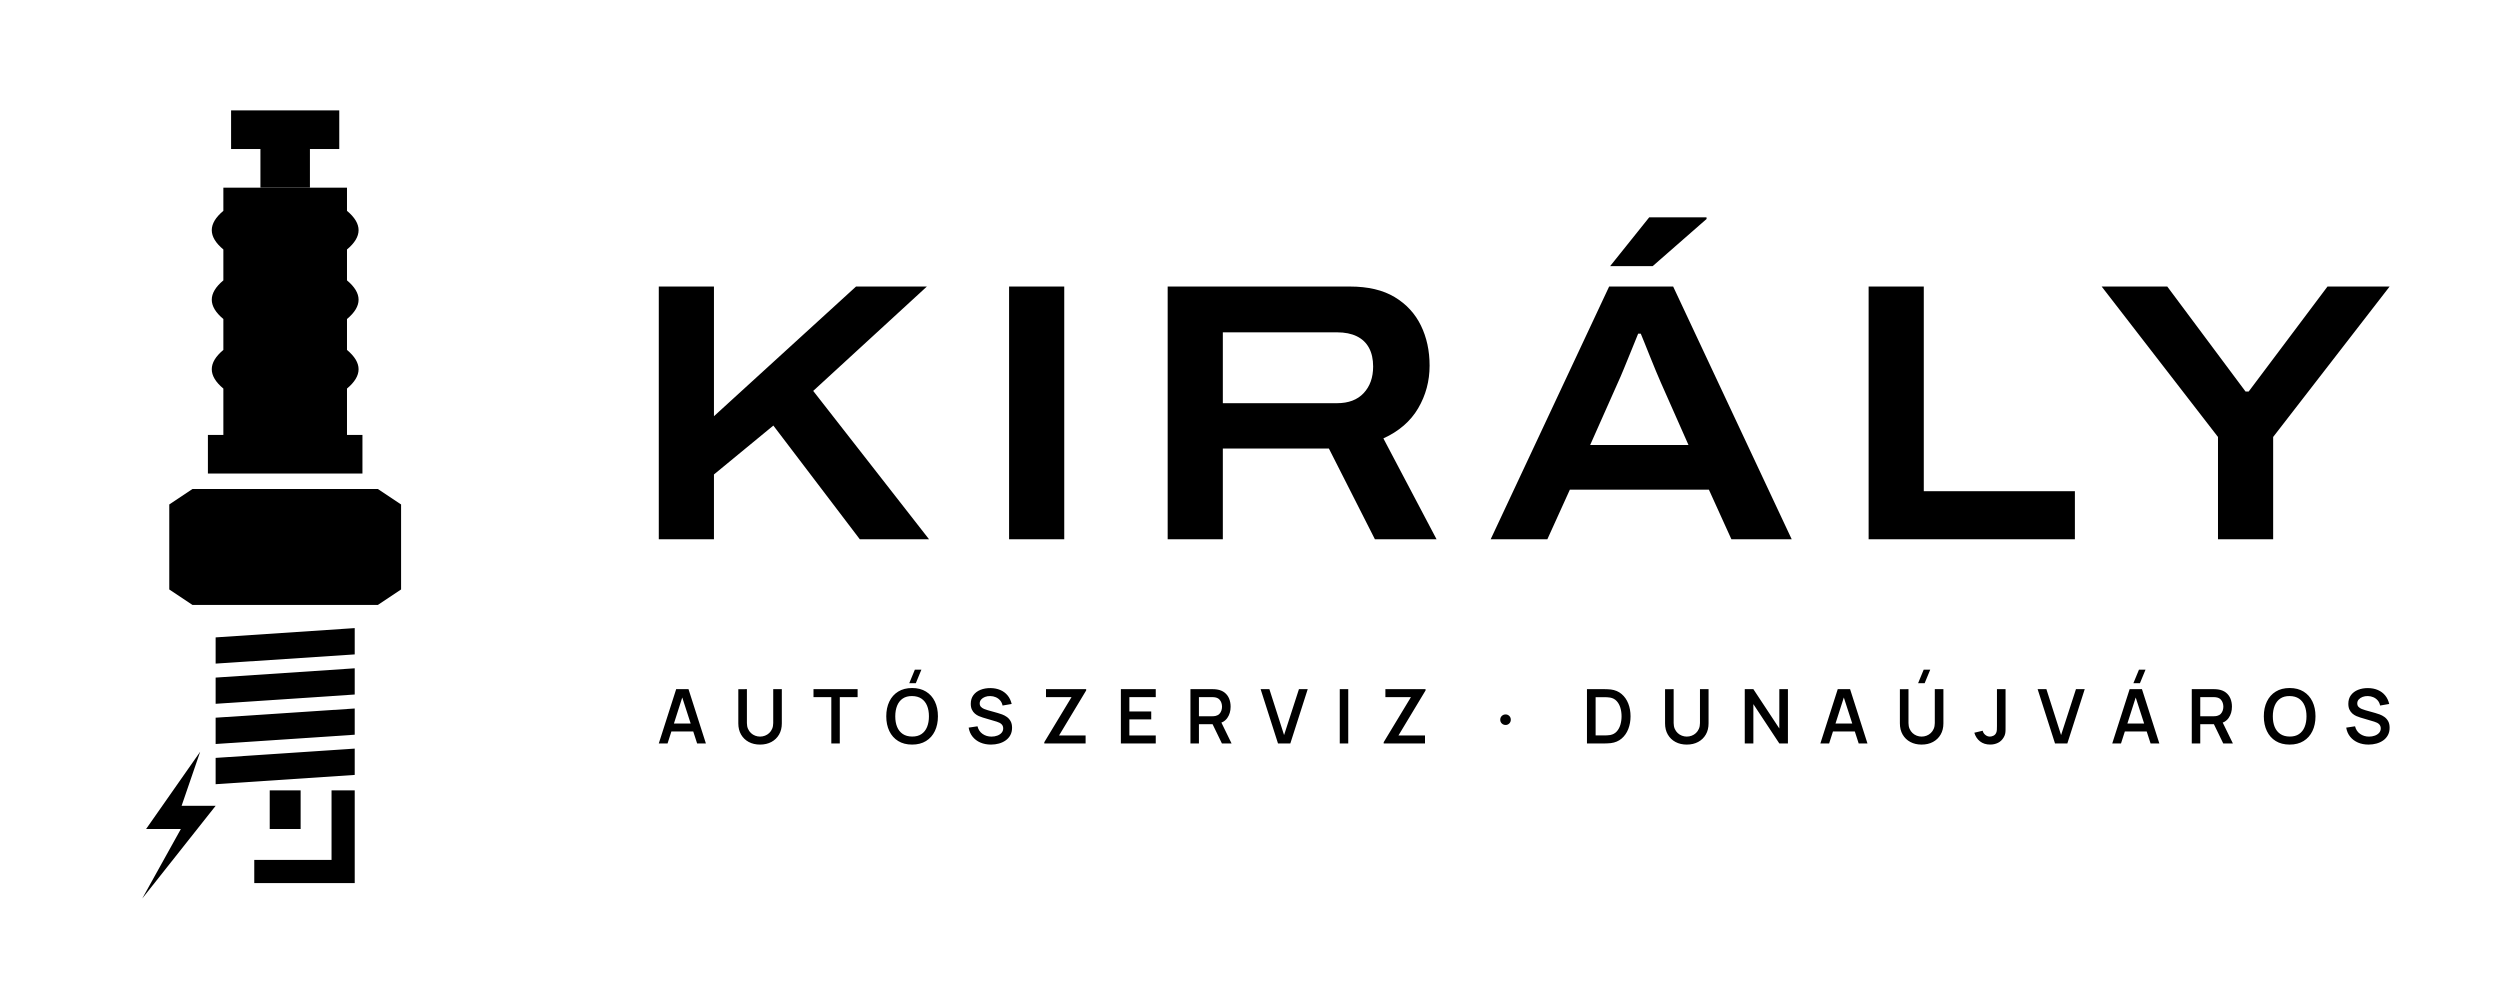
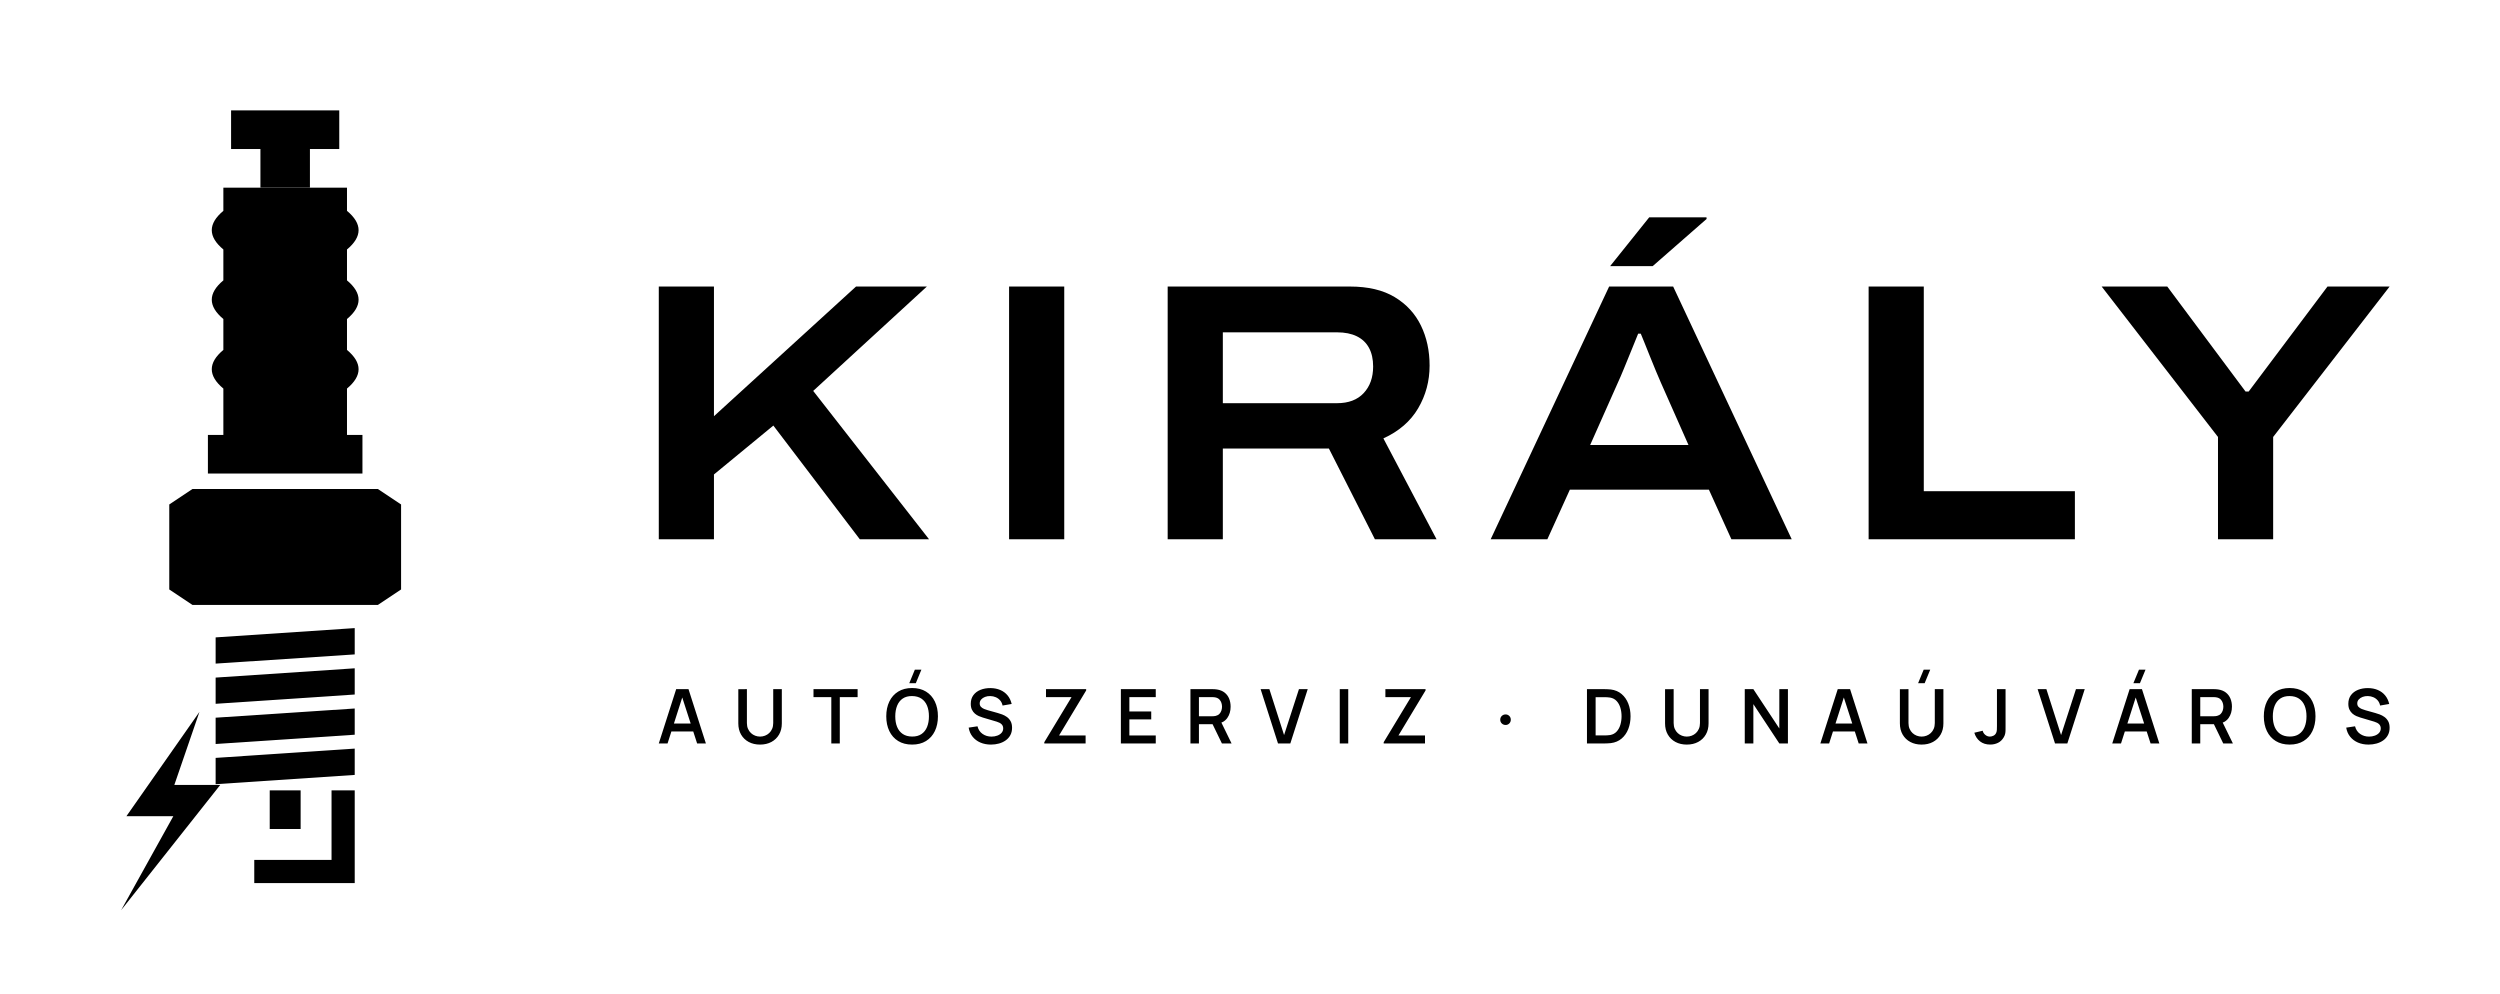
<svg xmlns="http://www.w3.org/2000/svg" viewBox="9 -4 271.77 108" width="1087.09" height="432" role="img">
  <path d="M34.12 8H45.88V12.2H42.69V16.4H37.31V12.2H34.12Z" fill="#000" />
  <path d="M33.28 16.4H46.72V18.92Q49.24 21.02 46.72 23.12V26.48Q49.24 28.58 46.72 30.68V34.04Q49.24 36.14 46.72 38.24V43.28H48.4V47.48H31.6V43.28H33.28V38.24Q30.76 36.14 33.28 34.04V30.68Q30.76 28.58 33.28 26.48V23.12Q30.76 21.02 33.28 18.92Z" fill="#000" />
  <path d="M27.4 50.84L29.92 49.16H50.08L52.6 50.84V60.08L50.08 61.76H29.92L27.4 60.08Z" fill="#000" />
  <path d="M32.44 65.29L47.56 64.28V67.14L32.44 68.14Z" fill="#000" />
  <path d="M32.44 69.66L47.56 68.65V71.5L32.44 72.51Z" fill="#000" />
  <path d="M32.44 74.02L47.56 73.02V75.87L32.44 76.88Z" fill="#000" />
  <path d="M32.44 78.39L47.56 77.38V80.24L32.44 81.25Z" fill="#000" />
  <rect x="38.32" y="81.92" width="3.36" height="4.2" fill="#000" />
  <path d="M45.04 81.92H47.56V92H36.64V89.48H45.04Z" fill="#000" />
-   <path d="M30.76 77.72L24.88 86.12H28.66L24.46 93.68L32.44 83.6H28.74Z" fill="#000" />
+   <path d="M30.68 73.39L22.74 84.73H27.84L22.17 94.94L32.94 81.33H27.95Z" fill="#000" />
  <path d="M80.615 54.62V27.149H86.612V41.245L102.057 27.149H109.759L97.401 38.496L109.991 54.62H102.465L93.069 42.262L86.612 47.578V54.62ZM118.695 54.62V27.149H124.692V54.62ZM135.935 54.62V27.149H155.744Q158.703 27.149 160.61 28.295Q162.516 29.442 163.462 31.381Q164.409 33.321 164.409 35.746Q164.409 38.263 163.167 40.381Q161.924 42.498 159.385 43.658L165.164 54.62H158.462L153.46 44.757H141.932V54.62ZM141.932 39.83H154.345Q156.223 39.83 157.247 38.73Q158.271 37.63 158.271 35.843Q158.271 34.654 157.825 33.823Q157.378 32.991 156.5 32.559Q155.623 32.127 154.345 32.127H141.932ZM171.05 54.62 183.926 27.149H190.886L203.773 54.62H197.216L194.771 49.231H179.656L177.212 54.62ZM181.864 44.375H192.552L189.533 37.555Q189.347 37.129 189.018 36.346Q188.688 35.562 188.352 34.714Q188.016 33.865 187.736 33.177Q187.456 32.488 187.367 32.276H187.08Q186.758 33.071 186.337 34.105Q185.916 35.138 185.529 36.084Q185.141 37.03 184.883 37.583ZM184.033 24.932 188.285 19.623H194.51L194.522 19.801L188.658 24.932ZM212.135 54.62V27.149H218.132V49.396H234.558V54.62ZM250.114 54.62V43.503L237.468 27.149H244.601L253.11 38.564H253.449L262.019 27.149H268.771L256.111 43.503V54.62Z" fill="#000" />
  <path d="M80.615 76.82 82.505 70.917H83.845L85.735 76.82H84.782L83.054 71.479H83.275L81.568 76.82ZM81.632 75.514V74.652H84.722V75.514ZM91.625 76.943Q90.926 76.943 90.393 76.658Q89.86 76.372 89.56 75.854Q89.26 75.336 89.26 74.637V70.924L90.194 70.917V74.602Q90.194 74.957 90.314 75.231Q90.434 75.505 90.638 75.693Q90.841 75.881 91.098 75.978Q91.354 76.074 91.625 76.074Q91.902 76.074 92.158 75.976Q92.415 75.878 92.617 75.69Q92.819 75.502 92.937 75.228Q93.055 74.954 93.055 74.602V70.917H93.99V74.637Q93.99 75.335 93.69 75.853Q93.39 76.371 92.857 76.657Q92.324 76.943 91.625 76.943ZM99.37 76.82V71.784H97.433V70.917H102.229V71.784H100.292V76.82ZM108.555 70.272H107.844L108.452 68.796H109.164ZM108.152 76.943Q107.268 76.943 106.64 76.556Q106.011 76.168 105.678 75.476Q105.344 74.783 105.344 73.869Q105.344 72.955 105.678 72.262Q106.011 71.569 106.64 71.182Q107.268 70.794 108.152 70.794Q109.036 70.794 109.665 71.182Q110.293 71.569 110.626 72.262Q110.96 72.955 110.96 73.869Q110.96 74.783 110.626 75.476Q110.293 76.168 109.665 76.556Q109.036 76.943 108.152 76.943ZM108.152 76.07Q108.763 76.076 109.169 75.801Q109.575 75.526 109.779 75.028Q109.982 74.53 109.982 73.869Q109.982 73.208 109.779 72.715Q109.575 72.223 109.169 71.948Q108.763 71.674 108.152 71.668Q107.541 71.661 107.136 71.936Q106.731 72.211 106.527 72.709Q106.324 73.208 106.322 73.869Q106.32 74.53 106.523 75.022Q106.727 75.513 107.134 75.789Q107.541 76.064 108.152 76.07ZM116.729 76.943Q116.088 76.943 115.573 76.721Q115.059 76.498 114.727 76.085Q114.395 75.671 114.301 75.1L115.26 74.955Q115.392 75.488 115.811 75.782Q116.23 76.076 116.785 76.076Q117.12 76.076 117.41 75.97Q117.7 75.865 117.877 75.665Q118.055 75.464 118.055 75.18Q118.055 75.038 118.008 74.925Q117.96 74.811 117.871 74.725Q117.783 74.638 117.652 74.571Q117.521 74.503 117.356 74.453L115.838 74.004Q115.629 73.944 115.4 73.842Q115.172 73.741 114.975 73.572Q114.778 73.402 114.654 73.144Q114.53 72.885 114.53 72.51Q114.53 71.951 114.816 71.569Q115.101 71.186 115.585 70.992Q116.068 70.798 116.666 70.801Q117.268 70.807 117.743 71.011Q118.217 71.215 118.533 71.599Q118.849 71.983 118.976 72.528L117.986 72.698Q117.922 72.376 117.728 72.147Q117.535 71.918 117.254 71.796Q116.974 71.674 116.653 71.668Q116.341 71.661 116.08 71.761Q115.818 71.861 115.66 72.043Q115.502 72.224 115.502 72.465Q115.502 72.697 115.638 72.841Q115.775 72.984 115.979 73.069Q116.183 73.153 116.387 73.209L117.461 73.51Q117.672 73.567 117.937 73.665Q118.203 73.762 118.45 73.937Q118.697 74.112 118.858 74.397Q119.019 74.682 119.019 75.119Q119.019 75.571 118.834 75.914Q118.649 76.256 118.329 76.484Q118.009 76.712 117.597 76.828Q117.184 76.943 116.729 76.943ZM122.523 76.82V76.685L125.485 71.784H122.708V70.917H127.075V71.057L124.13 75.949H127.014V76.82ZM130.848 76.82V70.917H134.64V71.784H131.771V73.34H134.148V74.207H131.771V75.953H134.64V76.82ZM138.411 76.82V70.917H140.823Q140.909 70.917 141.041 70.924Q141.173 70.93 141.286 70.95Q141.79 71.028 142.122 71.289Q142.454 71.55 142.616 71.945Q142.778 72.341 142.778 72.823Q142.778 73.538 142.416 74.052Q142.053 74.566 141.315 74.691L140.93 74.73H139.333V76.82ZM141.832 76.82 140.667 74.418 141.602 74.197 142.881 76.82ZM139.333 73.863H140.786Q140.868 73.863 140.969 73.854Q141.07 73.846 141.159 73.824Q141.413 73.761 141.564 73.601Q141.714 73.44 141.779 73.233Q141.844 73.026 141.844 72.823Q141.844 72.621 141.779 72.414Q141.714 72.207 141.564 72.046Q141.413 71.886 141.159 71.823Q141.07 71.8 140.969 71.792Q140.868 71.784 140.786 71.784H139.333ZM147.929 76.82 146.039 70.917H146.992L148.589 75.908L150.206 70.917H151.159L149.269 76.82ZM154.643 76.82V70.917H155.565V76.82ZM159.418 76.82V76.685L162.38 71.784H159.603V70.917H163.97V71.057L161.025 75.949H163.909V76.82ZM172.676 74.811Q172.43 74.811 172.259 74.648Q172.088 74.485 172.088 74.238Q172.088 73.99 172.259 73.827Q172.43 73.664 172.676 73.664Q172.903 73.664 173.069 73.827Q173.236 73.99 173.236 74.238Q173.236 74.485 173.069 74.648Q172.903 74.811 172.676 74.811ZM181.516 76.82V70.917H183.381Q183.46 70.917 183.681 70.922Q183.903 70.926 184.107 70.952Q184.804 71.04 185.283 71.449Q185.763 71.858 186.008 72.488Q186.254 73.118 186.254 73.869Q186.254 74.621 186.008 75.251Q185.763 75.88 185.283 76.289Q184.804 76.697 184.107 76.785Q183.904 76.811 183.681 76.815Q183.458 76.82 183.381 76.82ZM182.457 75.947H183.381Q183.513 75.947 183.704 75.939Q183.895 75.932 184.043 75.904Q184.478 75.821 184.749 75.521Q185.021 75.221 185.149 74.787Q185.277 74.353 185.277 73.869Q185.277 73.369 185.146 72.935Q185.014 72.501 184.741 72.207Q184.468 71.913 184.043 71.834Q183.895 71.803 183.703 71.797Q183.51 71.791 183.381 71.791H182.457ZM192.37 76.943Q191.671 76.943 191.138 76.658Q190.606 76.372 190.305 75.854Q190.005 75.336 190.005 74.637V70.924L190.94 70.917V74.602Q190.94 74.957 191.059 75.231Q191.179 75.505 191.383 75.693Q191.586 75.881 191.843 75.978Q192.1 76.074 192.37 76.074Q192.647 76.074 192.904 75.976Q193.16 75.878 193.362 75.69Q193.564 75.502 193.682 75.228Q193.801 74.954 193.801 74.602V70.917H194.735V74.637Q194.735 75.335 194.435 75.853Q194.135 76.371 193.602 76.657Q193.069 76.943 192.37 76.943ZM198.67 76.82V70.917H199.605L202.427 75.191V70.917H203.362V76.82H202.427L199.605 72.545V76.82ZM206.889 76.82 208.778 70.917H210.119L212.008 76.82H211.055L209.328 71.479H209.549L207.842 76.82ZM207.905 75.514V74.652H210.996V75.514ZM218.225 70.272H217.513L218.122 68.796H218.833ZM217.899 76.943Q217.2 76.943 216.667 76.658Q216.134 76.372 215.834 75.854Q215.534 75.336 215.534 74.637V70.924L216.468 70.917V74.602Q216.468 74.957 216.588 75.231Q216.708 75.505 216.911 75.693Q217.115 75.881 217.371 75.978Q217.628 76.074 217.899 76.074Q218.175 76.074 218.432 75.976Q218.689 75.878 218.891 75.69Q219.093 75.502 219.211 75.228Q219.329 74.954 219.329 74.602V70.917H220.264V74.637Q220.264 75.335 219.964 75.853Q219.663 76.371 219.13 76.657Q218.598 76.943 217.899 76.943ZM225.351 76.941Q224.689 76.941 224.244 76.593Q223.8 76.244 223.625 75.654L224.537 75.437Q224.588 75.699 224.815 75.886Q225.041 76.074 225.318 76.074Q225.501 76.074 225.702 75.979Q225.902 75.883 226 75.67Q226.065 75.53 226.076 75.344Q226.086 75.159 226.086 74.91V70.917H227.021V74.91Q227.021 75.178 227.018 75.384Q227.016 75.589 226.977 75.771Q226.938 75.953 226.826 76.146Q226.59 76.558 226.204 76.749Q225.818 76.941 225.351 76.941ZM232.397 76.82 230.507 70.917H231.46L233.057 75.908L234.674 70.917H235.627L233.737 76.82ZM241.628 70.272H240.917L241.525 68.796H242.237ZM238.619 76.82 240.509 70.917H241.849L243.739 76.82H242.786L241.058 71.479H241.279L239.572 76.82ZM239.636 75.514V74.652H242.726V75.514ZM247.264 76.82V70.917H249.676Q249.762 70.917 249.894 70.924Q250.026 70.93 250.139 70.95Q250.643 71.028 250.975 71.289Q251.307 71.55 251.469 71.945Q251.631 72.341 251.631 72.823Q251.631 73.538 251.269 74.052Q250.906 74.566 250.168 74.691L249.783 74.73H248.186V76.82ZM250.685 76.82 249.52 74.418 250.455 74.197 251.734 76.82ZM248.186 73.863H249.639Q249.721 73.863 249.822 73.854Q249.923 73.846 250.012 73.824Q250.266 73.761 250.417 73.601Q250.567 73.44 250.632 73.233Q250.697 73.026 250.697 72.823Q250.697 72.621 250.632 72.414Q250.567 72.207 250.417 72.046Q250.266 71.886 250.012 71.823Q249.923 71.8 249.822 71.792Q249.721 71.784 249.639 71.784H248.186ZM257.905 76.943Q257.021 76.943 256.392 76.556Q255.764 76.168 255.431 75.476Q255.097 74.783 255.097 73.869Q255.097 72.955 255.431 72.262Q255.764 71.569 256.392 71.182Q257.021 70.794 257.905 70.794Q258.789 70.794 259.417 71.182Q260.046 71.569 260.379 72.262Q260.713 72.955 260.713 73.869Q260.713 74.783 260.379 75.476Q260.046 76.168 259.417 76.556Q258.789 76.943 257.905 76.943ZM257.905 76.07Q258.516 76.076 258.922 75.801Q259.328 75.526 259.532 75.028Q259.735 74.53 259.735 73.869Q259.735 73.208 259.532 72.715Q259.328 72.223 258.922 71.948Q258.516 71.674 257.905 71.668Q257.294 71.661 256.889 71.936Q256.484 72.211 256.28 72.709Q256.077 73.208 256.075 73.869Q256.073 74.53 256.276 75.022Q256.48 75.513 256.887 75.789Q257.294 76.064 257.905 76.07ZM266.482 76.943Q265.841 76.943 265.326 76.721Q264.812 76.498 264.48 76.085Q264.148 75.671 264.053 75.1L265.013 74.955Q265.145 75.488 265.564 75.782Q265.983 76.076 266.537 76.076Q266.873 76.076 267.163 75.97Q267.453 75.865 267.63 75.665Q267.808 75.464 267.808 75.18Q267.808 75.038 267.76 74.925Q267.713 74.811 267.624 74.725Q267.536 74.638 267.405 74.571Q267.274 74.503 267.109 74.453L265.591 74.004Q265.382 73.944 265.153 73.842Q264.924 73.741 264.728 73.572Q264.531 73.402 264.407 73.144Q264.283 72.885 264.283 72.51Q264.283 71.951 264.568 71.569Q264.854 71.186 265.337 70.992Q265.821 70.798 266.419 70.801Q267.021 70.807 267.496 71.011Q267.97 71.215 268.286 71.599Q268.602 71.983 268.728 72.528L267.738 72.698Q267.675 72.376 267.481 72.147Q267.288 71.918 267.007 71.796Q266.727 71.674 266.406 71.668Q266.094 71.661 265.832 71.761Q265.571 71.861 265.413 72.043Q265.254 72.224 265.254 72.465Q265.254 72.697 265.391 72.841Q265.528 72.984 265.732 73.069Q265.936 73.153 266.14 73.209L267.214 73.51Q267.425 73.567 267.69 73.665Q267.956 73.762 268.203 73.937Q268.45 74.112 268.611 74.397Q268.771 74.682 268.771 75.119Q268.771 75.571 268.586 75.914Q268.401 76.256 268.082 76.484Q267.762 76.712 267.35 76.828Q266.937 76.943 266.482 76.943Z" fill="#000" />
</svg>
